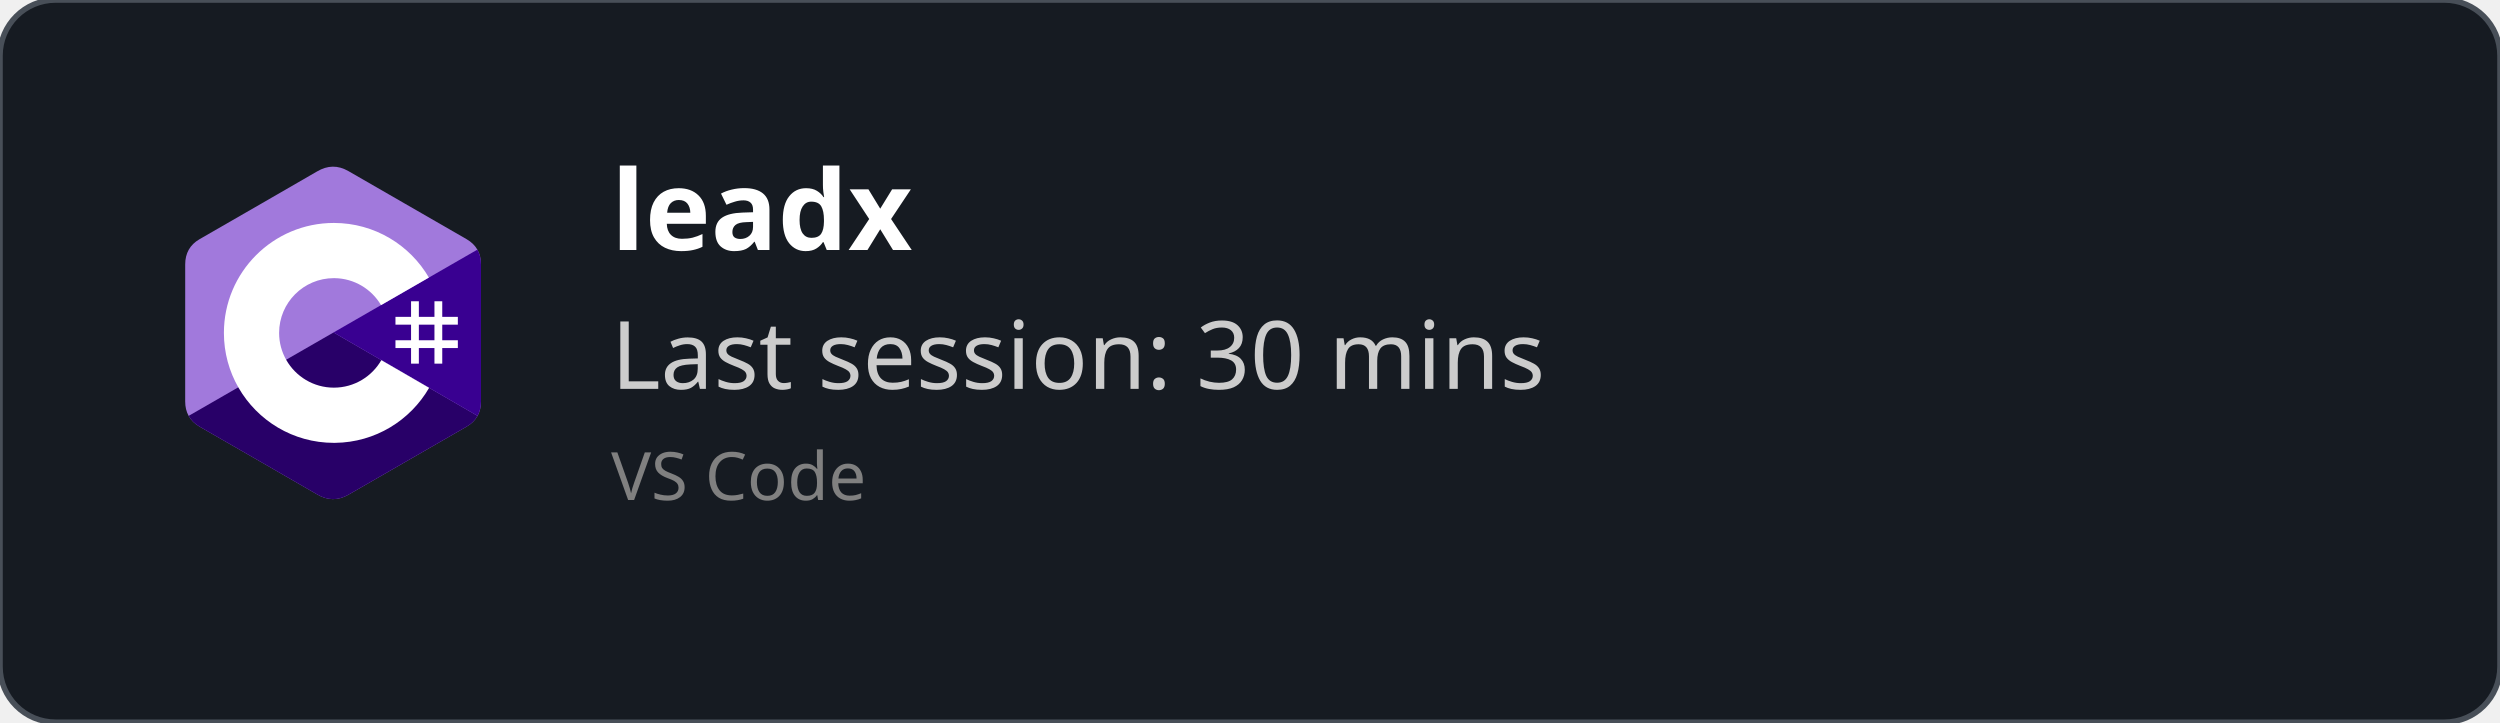
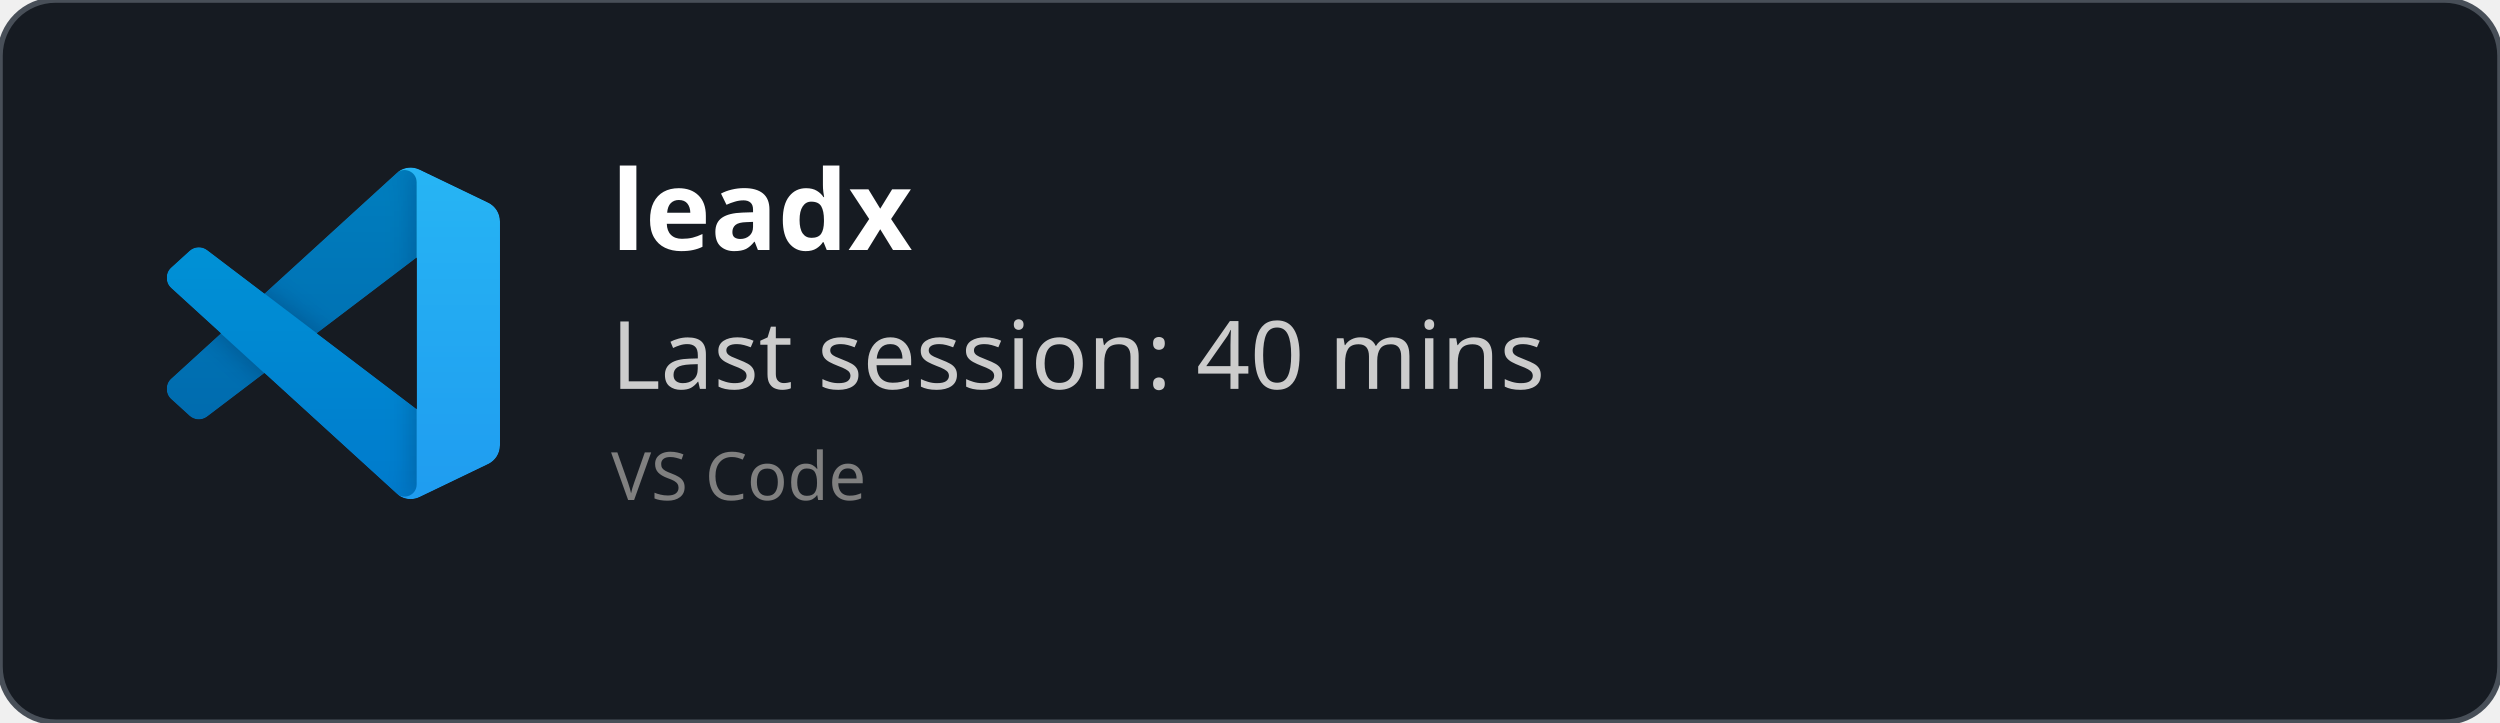
<svg xmlns="http://www.w3.org/2000/svg" width="450" height="130" viewBox="0 0 450 130" fill="none" role="img">
  <style>
    *{
        font-family: 'Segoe UI', Ubuntu, monospace
    }
    </style>
  <defs>
    <clipPath id="horizontalClip" x="20" y="20" width="500" height="200">
      <rect x="90" y="20" width="300" height="50" />
    </clipPath>
  </defs>
  <rect width="450" height="130" fill="rgba(22,27,34)" stroke="#484f58" stroke-width="1" fill-opacity="1" stroke-opacity="1" x="0" y="0" rx="10px" ry="10px">
    </rect>
-   <svg width="60" height="60" x="30" y="30" viewBox="0 0 256 288" version="1.1" preserveAspectRatio="xMidYMid">
-     <g>
-       <path d="M255.569,84.452 C255.567,79.622 254.534,75.354 252.445,71.691 C250.393,68.089 247.32,65.07 243.198,62.683 C209.173,43.064 175.115,23.505 141.101,3.866 C131.931,-1.428 123.04,-1.235 113.938,4.135 C100.395,12.122 32.59,50.969 12.385,62.672 C4.064,67.489 0.015,74.861 0.013,84.443 C0,123.898 0.013,163.352 0,202.808 C0,207.532 0.991,211.717 2.988,215.325 C5.041,219.036 8.157,222.138 12.374,224.579 C32.58,236.282 100.394,275.126 113.934,283.115 C123.04,288.488 131.931,288.68 141.104,283.384 C175.119,263.744 209.179,244.186 243.209,224.567 C247.426,222.127 250.542,219.023 252.595,215.315 C254.589,211.707 255.582,207.522 255.582,202.797 C255.582,202.797 255.582,123.908 255.569,84.452" fill="#A179DC" fill-rule="nonzero" />
-       <path d="M128.182,143.241 L2.988,215.325 C5.041,219.036 8.157,222.138 12.374,224.579 C32.58,236.282 100.394,275.126 113.934,283.115 C123.04,288.488 131.931,288.68 141.104,283.384 C175.119,263.744 209.179,244.186 243.209,224.567 C247.426,222.127 250.542,219.023 252.595,215.315 L128.182,143.241" fill="#280068" fill-rule="nonzero" />
-       <path d="M255.569,84.452 C255.567,79.622 254.534,75.354 252.445,71.691 L128.182,143.241 L252.595,215.315 C254.589,211.707 255.58,207.522 255.582,202.797 C255.582,202.797 255.582,123.908 255.569,84.452" fill="#390091" fill-rule="nonzero" />
-       <path d="M201.892,116.294 L201.892,129.768 L215.366,129.768 L215.366,116.294 L222.103,116.294 L222.103,129.768 L235.577,129.768 L235.577,136.505 L222.103,136.505 L222.103,149.978 L235.577,149.978 L235.577,156.715 L222.103,156.715 L222.103,170.189 L215.366,170.189 L215.366,156.715 L201.892,156.715 L201.892,170.189 L195.155,170.189 L195.155,156.715 L181.682,156.715 L181.682,149.978 L195.155,149.978 L195.155,136.505 L181.682,136.505 L181.682,129.768 L195.155,129.768 L195.155,116.294 L201.892,116.294 Z M215.366,136.505 L201.892,136.505 L201.892,149.978 L215.366,149.978 L215.366,136.505 Z" fill="#FFFFFF" />
-       <path d="M128.457,48.626 C163.601,48.626 194.284,67.712 210.719,96.082 L210.558,95.809 L169.21,119.617 C161.063,105.824 146.128,96.515 128.996,96.323 L128.457,96.32 C102.331,96.32 81.151,117.5 81.151,143.625 C81.151,152.169 83.428,160.178 87.39,167.095 C95.544,181.33 110.873,190.931 128.457,190.931 C146.15,190.931 161.566,181.208 169.678,166.821 L169.481,167.166 L210.768,191.084 C194.513,219.213 164.25,238.241 129.515,238.62 L128.457,238.626 C93.202,238.626 62.432,219.422 46.038,190.902 C38.035,176.979 33.456,160.838 33.456,143.625 C33.456,91.159 75.988,48.626 128.457,48.626 Z" fill="#FFFFFF" fill-rule="nonzero" />
+   <svg width="60" height="60" x="30" y="30" viewBox="0 0 100 100" fill="none" id="vscode">
+     <mask id="mask0" mask-type="alpha" maskUnits="userSpaceOnUse" x="0" y="0" width="100" height="100">
+       <path fill-rule="evenodd" clip-rule="evenodd" d="M70.912 99.317C72.487 99.931 74.283 99.891 75.873 99.126L96.461 89.22C98.624 88.179 100 85.989 100 83.587V16.413C100 14.011 98.624 11.822 96.461 10.781L75.873 0.874C73.786 -0.13 71.345 0.116 69.513 1.447C69.252 1.637 69.003 1.849 68.769 2.083L29.355 38.041L12.187 25.01C10.589 23.797 8.354 23.896 6.869 25.246L1.363 30.255C-0.453 31.906 -0.455 34.763 1.359 36.417L16.247 50L1.359 63.583C-0.455 65.237 -0.453 68.094 1.363 69.745L6.869 74.754C8.354 76.104 10.589 76.204 12.187 74.99L29.355 61.959L68.769 97.917C69.392 98.541 70.125 99.01 70.912 99.317ZM75.015 27.299L45.109 50L75.015 72.701V27.299Z" fill="white" />
+     </mask>
+     <g mask="url(#mask0)">
+       <path d="M96.461 10.796L75.857 0.876C73.472 -0.273 70.622 0.212 68.75 2.083L1.299 63.583C-0.516 65.237 -0.514 68.094 1.303 69.745L6.813 74.754C8.298 76.104 10.535 76.204 12.134 74.99L93.361 13.37C96.086 11.303 100 13.246 100 16.667V16.427C100 14.027 98.625 11.838 96.461 10.796Z" fill="#0065A9" />
+       <g filter="url(#filter0_d)">
+         <path d="M96.461 89.204L75.857 99.124C73.472 100.273 70.622 99.788 68.75 97.917L1.299 36.417C-0.516 34.763 -0.514 31.906 1.303 30.255L6.813 25.246C8.298 23.896 10.535 23.796 12.134 25.009L93.361 86.63C96.086 88.697 100 86.754 100 83.333V83.573C100 85.974 98.625 88.162 96.461 89.204Z" fill="#007ACC" />
+       </g>
+       <g filter="url(#filter1_d)">
+         <path d="M75.858 99.126C73.472 100.274 70.622 99.788 68.75 97.917C71.056 100.223 75 98.59 75 95.328V4.672C75 1.41 71.056 -0.223 68.75 2.083C70.622 0.211 73.472 -0.274 75.858 0.874L96.459 10.781C98.623 11.822 100 14.011 100 16.413V83.587C100 85.989 98.623 88.179 96.459 89.22L75.858 99.126Z" fill="#1F9CF0" />
+       </g>
+       <g style="mix-blend-mode:overlay" opacity="0.25">
+         <path fill-rule="evenodd" clip-rule="evenodd" d="M70.851 99.317C72.426 99.931 74.222 99.891 75.812 99.126L96.4 89.22C98.563 88.179 99.939 85.989 99.939 83.587V16.413C99.939 14.011 98.564 11.822 96.4 10.781L75.812 0.874C73.725 -0.13 71.284 0.116 69.453 1.447C69.191 1.637 68.942 1.849 68.708 2.083L29.294 38.041L12.126 25.01C10.528 23.796 8.293 23.896 6.809 25.246L1.302 30.255C-0.513 31.906 -0.515 34.763 1.298 36.417L16.186 50L1.298 63.583C-0.515 65.237 -0.513 68.094 1.302 69.745L6.809 74.754C8.293 76.104 10.528 76.204 12.126 74.99L29.294 61.959L68.708 97.917C69.332 98.54 70.064 99.01 70.851 99.317ZM74.954 27.299L45.048 50L74.954 72.701V27.299Z" fill="url(#paint0_linear)" />
+       </g>
    </g>
+     <defs>
+       <filter id="filter0_d" x="-8.394" y="15.829" width="116.727" height="92.246" filterUnits="userSpaceOnUse" color-interpolation-filters="sRGB">
+         <feFlood flood-opacity="0" result="BackgroundImageFix" />
+         <feColorMatrix in="SourceAlpha" type="matrix" values="0 0 0 0 0 0 0 0 0 0 0 0 0 0 0 0 0 0 127 0" />
+         <feOffset />
+         <feGaussianBlur stdDeviation="4.167" />
+         <feColorMatrix type="matrix" values="0 0 0 0 0 0 0 0 0 0 0 0 0 0 0 0 0 0 0.25 0" />
+         <feBlend mode="overlay" in2="BackgroundImageFix" result="effect1_dropShadow" />
+         <feBlend mode="normal" in="SourceGraphic" in2="effect1_dropShadow" result="shape" />
+       </filter>
+       <filter id="filter1_d" x="60.417" y="-8.076" width="47.917" height="116.151" filterUnits="userSpaceOnUse" color-interpolation-filters="sRGB">
+         <feFlood flood-opacity="0" result="BackgroundImageFix" />
+         <feColorMatrix in="SourceAlpha" type="matrix" values="0 0 0 0 0 0 0 0 0 0 0 0 0 0 0 0 0 0 127 0" />
+         <feOffset />
+         <feGaussianBlur stdDeviation="4.167" />
+         <feColorMatrix type="matrix" values="0 0 0 0 0 0 0 0 0 0 0 0 0 0 0 0 0 0 0.25 0" />
+         <feBlend mode="overlay" in2="BackgroundImageFix" result="effect1_dropShadow" />
+         <feBlend mode="normal" in="SourceGraphic" in2="effect1_dropShadow" result="shape" />
+       </filter>
+       <linearGradient id="paint0_linear" x1="49.939" y1="0.258" x2="49.939" y2="99.742" gradientUnits="userSpaceOnUse">
+         <stop stop-color="white" />
+         <stop offset="1" stop-color="white" stop-opacity="0" />
+       </linearGradient>
+     </defs>
  </svg>
  <text x="110" y="45" font-size="20" clip-path="url(#horizontalClip)" font-weight="bold" font-family="Ubuntu" fill="white">
    leadx
    </text>
  <text x="110" y="70" font-size="17px" font-family="Ubuntu" fill="#ccc">
-     Last session: 30 mins
+     Last session: 40 mins
    </text>
  <text x="110" y="90" font-size="12px" font-family="Ubuntu" fill="grey">
    VS Code
    </text>
</svg>
